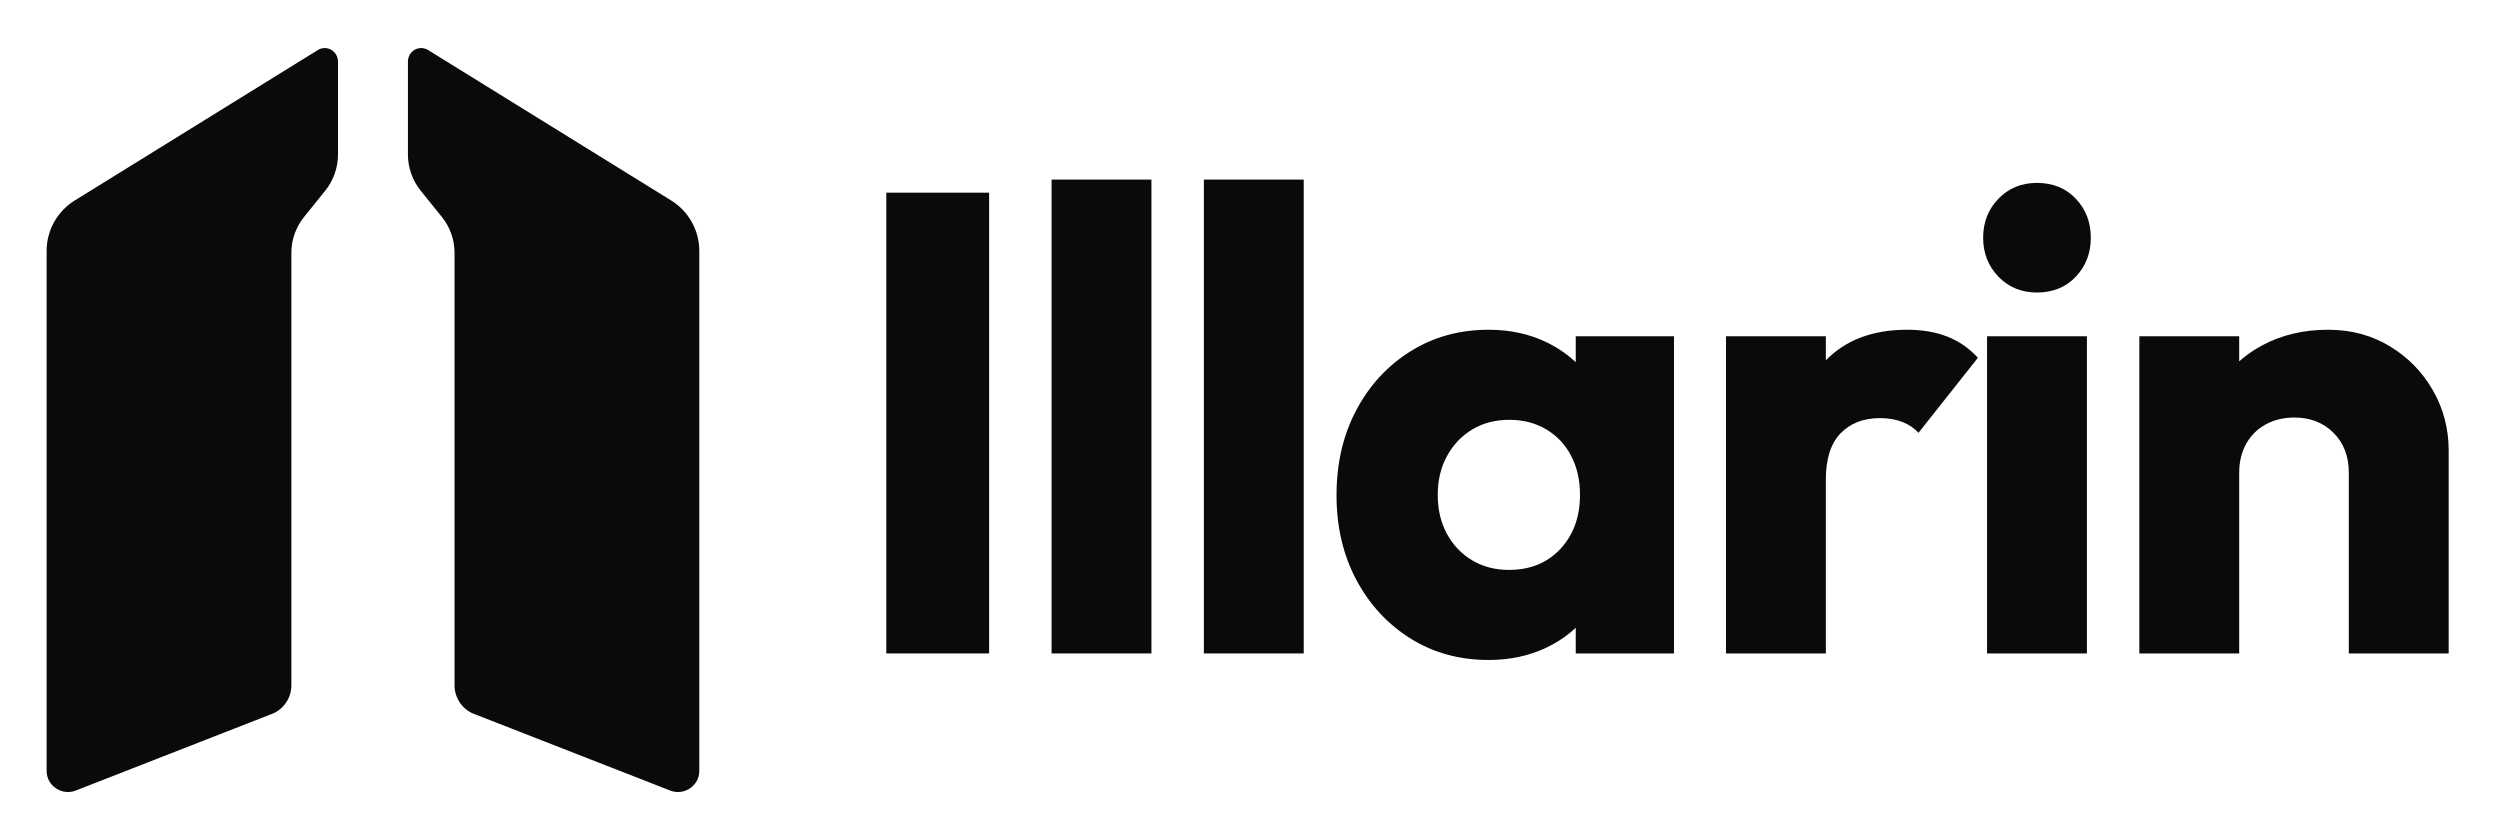
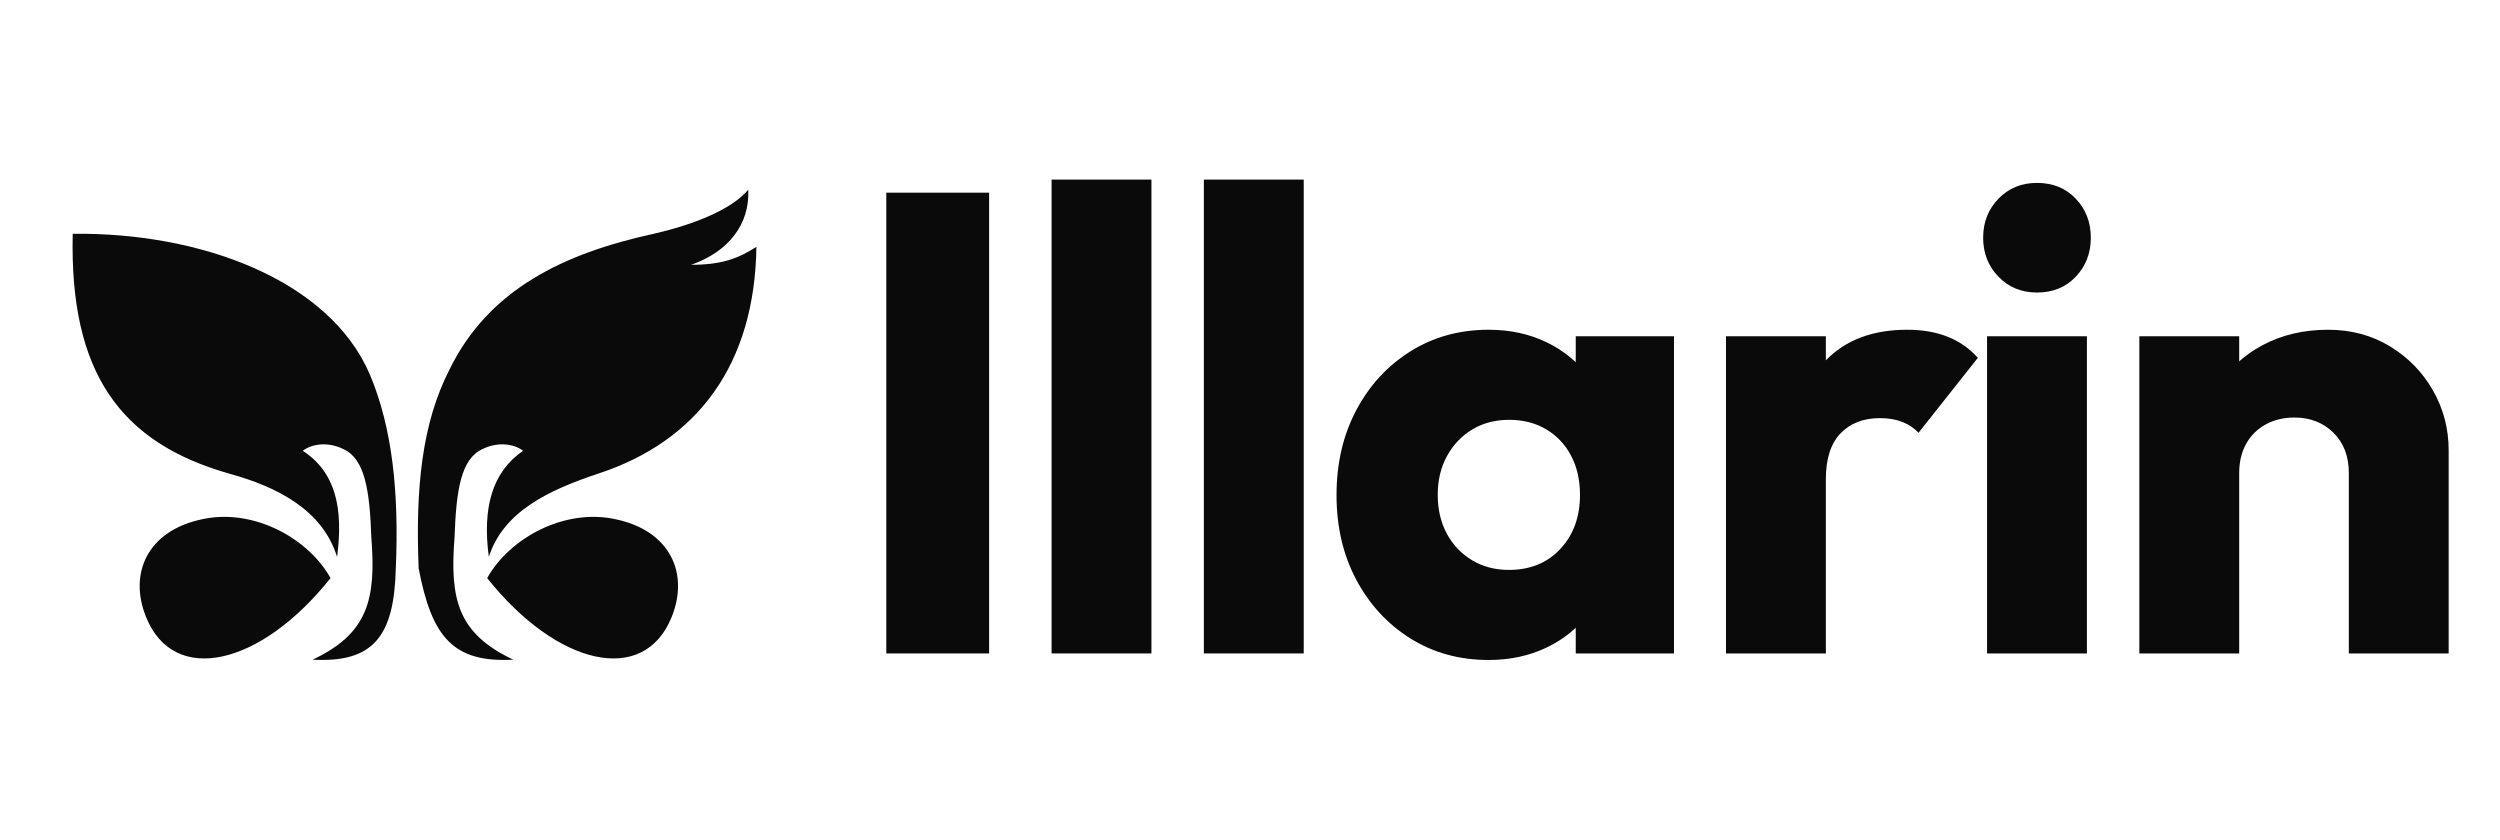
<svg xmlns="http://www.w3.org/2000/svg" xmlns:xlink="http://www.w3.org/1999/xlink" width="429" height="144" viewBox="0 0 429 144" role="img" aria-label="Illarin logo, black">
  <g transform="translate(8 8) scale(1)">
-     <g fill="#0A0A0A" transform="translate(0 0) scale(1)">
-       <path d="M46.55 .58C48.1-.35 50 .77 50 2.6V18.5C50 20.8 49.2 23.03 47.75 24.8L44.2 29.2C42.78 30.95 42 33.13 42 35.38V109.6C42 111.65 40.81 113.52 38.96 114.39L4.99 127.66C2.62 128.59 0 126.84 0 124.3V35.05C0 31.48 1.88 28.17 4.94 26.33Z" />
-       <path d="M46.55 .58C48.1-.35 50 .77 50 2.6V18.5C50 20.8 49.2 23.03 47.75 24.8L44.2 29.2C42.78 30.95 42 33.13 42 35.38V109.6C42 111.65 40.81 113.52 38.96 114.39L4.99 127.66C2.62 128.59 0 126.84 0 124.3V35.05C0 31.48 1.88 28.17 4.94 26.33Z" transform="translate(112 0) scale(-1 1)" />
+     <g fill="#0A0A0A" transform="translate(0 24) scale(.28)">
+       <path d="M16 29C94 28 173 57 198 115c14 33 18 73 16 119-1 42-14 58-51 56 34-16 39-37 36-75-1-29-4-48-17-54-10-5-20-3-25 1 20 13 25 35 21 65-9-29-37-43-66-51C45 157 14 114 16 29Z M228 234c-2-49 2-89 19-122 24-49 70-71 125-83 22-5 47-14 58-27 1 21-12 38-35 46 19 0 29-4 40-11-1 72-36 119-97 139-30 10-58 23-67 51-4-30 2-52 21-65-5-4-15-6-25-1-13 6-16 25-17 54-3 38 2 59 36 75-37 2-50-14-58-56Z M174 240c-14-25-48-43-79-36-33 7-45 33-34 60 17 42 70 30 113-24ZM270 240c14-25 48-43 79-36 33 7 45 33 34 60-17 42-70 30-113-24Z" />
    </g>
    <g style="color:#0A0A0A" transform="translate(144 22) scale(0.9333)">
      <g transform="translate(-8 -32)">
        <defs>
          <g>
            <g id="tf56c048f5800-glyph-0-0">
              <path d="M 8.094 0 L 8.094 -84.719 L 27 -84.719 L 27 0 Z M 8.094 0 " />
            </g>
            <g id="tf56c048f5800-glyph-0-1">
              <path d="M 6.484 0 L 6.484 -87.125 L 24.844 -87.125 L 24.844 0 Z M 6.484 0 " />
            </g>
            <g id="tf56c048f5800-glyph-0-2">
              <path d="M 30.844 1.203 C 25.477 1.203 20.688 -0.113 16.469 -2.75 C 12.25 -5.395 8.926 -9 6.5 -13.562 C 4.082 -18.125 2.875 -23.301 2.875 -29.094 C 2.875 -34.938 4.082 -40.145 6.5 -44.719 C 8.926 -49.301 12.25 -52.91 16.469 -55.547 C 20.688 -58.191 25.477 -59.516 30.844 -59.516 C 34.758 -59.516 38.297 -58.754 41.453 -57.234 C 44.617 -55.711 47.191 -53.613 49.172 -50.938 C 51.148 -48.258 52.281 -45.203 52.562 -41.766 L 52.562 -16.562 C 52.281 -13.125 51.16 -10.062 49.203 -7.375 C 47.242 -4.695 44.672 -2.598 41.484 -1.078 C 38.305 0.441 34.758 1.203 30.844 1.203 Z M 34.562 -15.359 C 38.477 -15.359 41.633 -16.645 44.031 -19.219 C 46.438 -21.801 47.641 -25.113 47.641 -29.156 C 47.641 -31.875 47.098 -34.266 46.016 -36.328 C 44.941 -38.391 43.422 -40.008 41.453 -41.188 C 39.492 -42.363 37.219 -42.953 34.625 -42.953 C 32.062 -42.953 29.801 -42.363 27.844 -41.188 C 25.883 -40.008 24.332 -38.379 23.188 -36.297 C 22.051 -34.223 21.484 -31.844 21.484 -29.156 C 21.484 -26.477 22.039 -24.098 23.156 -22.016 C 24.281 -19.941 25.832 -18.312 27.812 -17.125 C 29.789 -15.945 32.039 -15.359 34.562 -15.359 Z M 46.859 0 L 46.859 -15.656 L 49.625 -29.875 L 46.859 -43.984 L 46.859 -58.312 L 64.922 -58.312 L 64.922 0 Z M 46.859 0 " />
            </g>
            <g id="tf56c048f5800-glyph-0-3">
              <path d="M 6.484 0 L 6.484 -58.312 L 24.844 -58.312 L 24.844 0 Z M 24.844 -31.984 L 17.094 -37.984 C 18.613 -44.816 21.191 -50.113 24.828 -53.875 C 28.473 -57.633 33.457 -59.516 39.781 -59.516 C 42.582 -59.516 45.051 -59.094 47.188 -58.25 C 49.332 -57.414 51.203 -56.117 52.797 -54.359 L 41.875 -40.562 C 41.082 -41.438 40.094 -42.102 38.906 -42.562 C 37.719 -43.031 36.348 -43.266 34.797 -43.266 C 31.754 -43.266 29.332 -42.328 27.531 -40.453 C 25.738 -38.586 24.844 -35.766 24.844 -31.984 Z M 24.844 -31.984 " />
            </g>
            <g id="tf56c048f5800-glyph-0-4">
              <path d="M 6.484 0 L 6.484 -58.312 L 24.844 -58.312 L 24.844 0 Z M 15.656 -66.359 C 12.82 -66.359 10.461 -67.328 8.578 -69.266 C 6.703 -71.211 5.766 -73.602 5.766 -76.438 C 5.766 -79.281 6.703 -81.672 8.578 -83.609 C 10.461 -85.547 12.82 -86.516 15.656 -86.516 C 18.582 -86.516 20.961 -85.547 22.797 -83.609 C 24.641 -81.672 25.562 -79.281 25.562 -76.438 C 25.562 -73.602 24.641 -71.211 22.797 -69.266 C 20.961 -67.328 18.582 -66.359 15.656 -66.359 Z M 15.656 -66.359 " />
            </g>
            <g id="tf56c048f5800-glyph-0-5">
              <path d="M 45 0 L 45 -33.188 C 45 -36.258 44.055 -38.723 42.172 -40.578 C 40.297 -42.441 37.906 -43.375 35 -43.375 C 33.02 -43.375 31.258 -42.953 29.719 -42.109 C 28.188 -41.273 26.988 -40.086 26.125 -38.547 C 25.27 -37.004 24.844 -35.219 24.844 -33.188 L 17.703 -36.656 C 17.703 -41.258 18.711 -45.27 20.734 -48.688 C 22.754 -52.102 25.539 -54.758 29.094 -56.656 C 32.645 -58.562 36.676 -59.516 41.188 -59.516 C 45.445 -59.516 49.242 -58.492 52.578 -56.453 C 55.922 -54.422 58.551 -51.723 60.469 -48.359 C 62.395 -44.992 63.359 -41.312 63.359 -37.312 L 63.359 0 Z M 6.484 0 L 6.484 -58.312 L 24.844 -58.312 L 24.844 0 Z M 6.484 0 " />
            </g>
          </g>
        </defs>
        <g fill="currentColor" fill-opacity="1">
          <use xlink:href="#tf56c048f5800-glyph-0-0" x="0" y="120" />
          <use xlink:href="#tf56c048f5800-glyph-0-1" x="32" y="120" />
          <use xlink:href="#tf56c048f5800-glyph-0-1" x="60" y="120" />
          <use xlink:href="#tf56c048f5800-glyph-0-2" x="88" y="120" />
          <use xlink:href="#tf56c048f5800-glyph-0-3" x="156" y="120" />
          <use xlink:href="#tf56c048f5800-glyph-0-4" x="204" y="120" />
          <use xlink:href="#tf56c048f5800-glyph-0-5" x="232" y="120" />
        </g>
      </g>
    </g>
  </g>
</svg>
